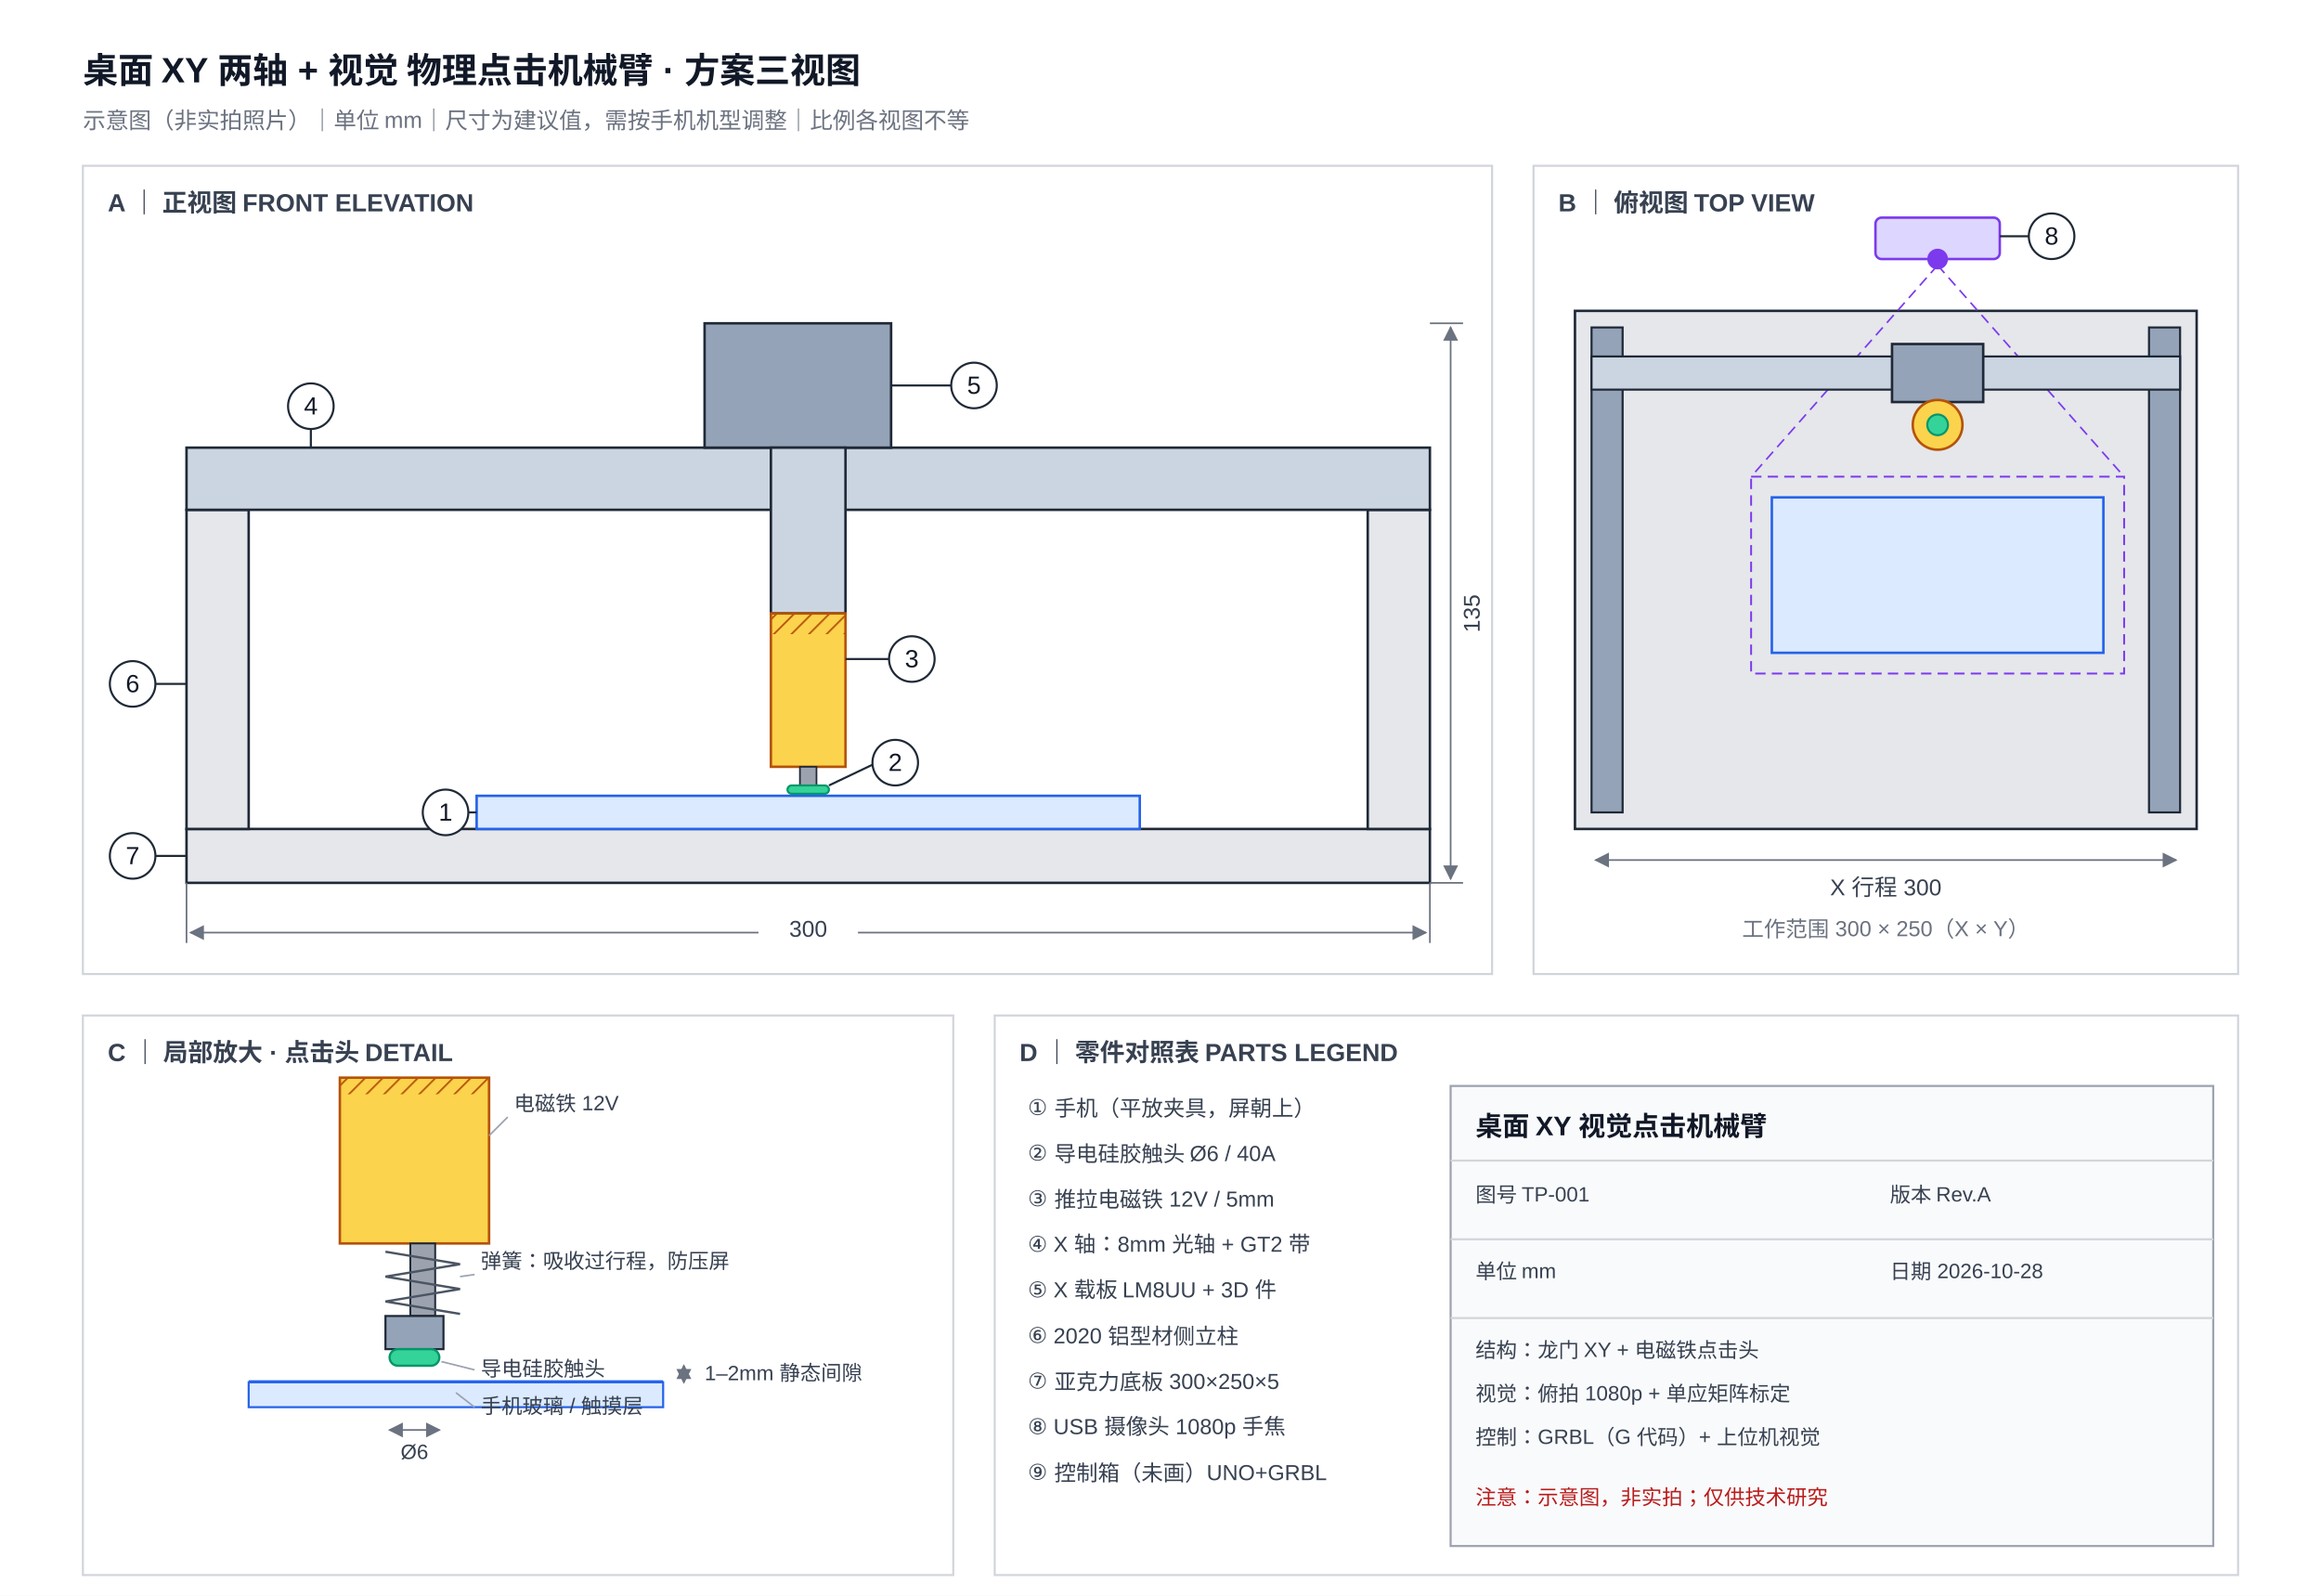
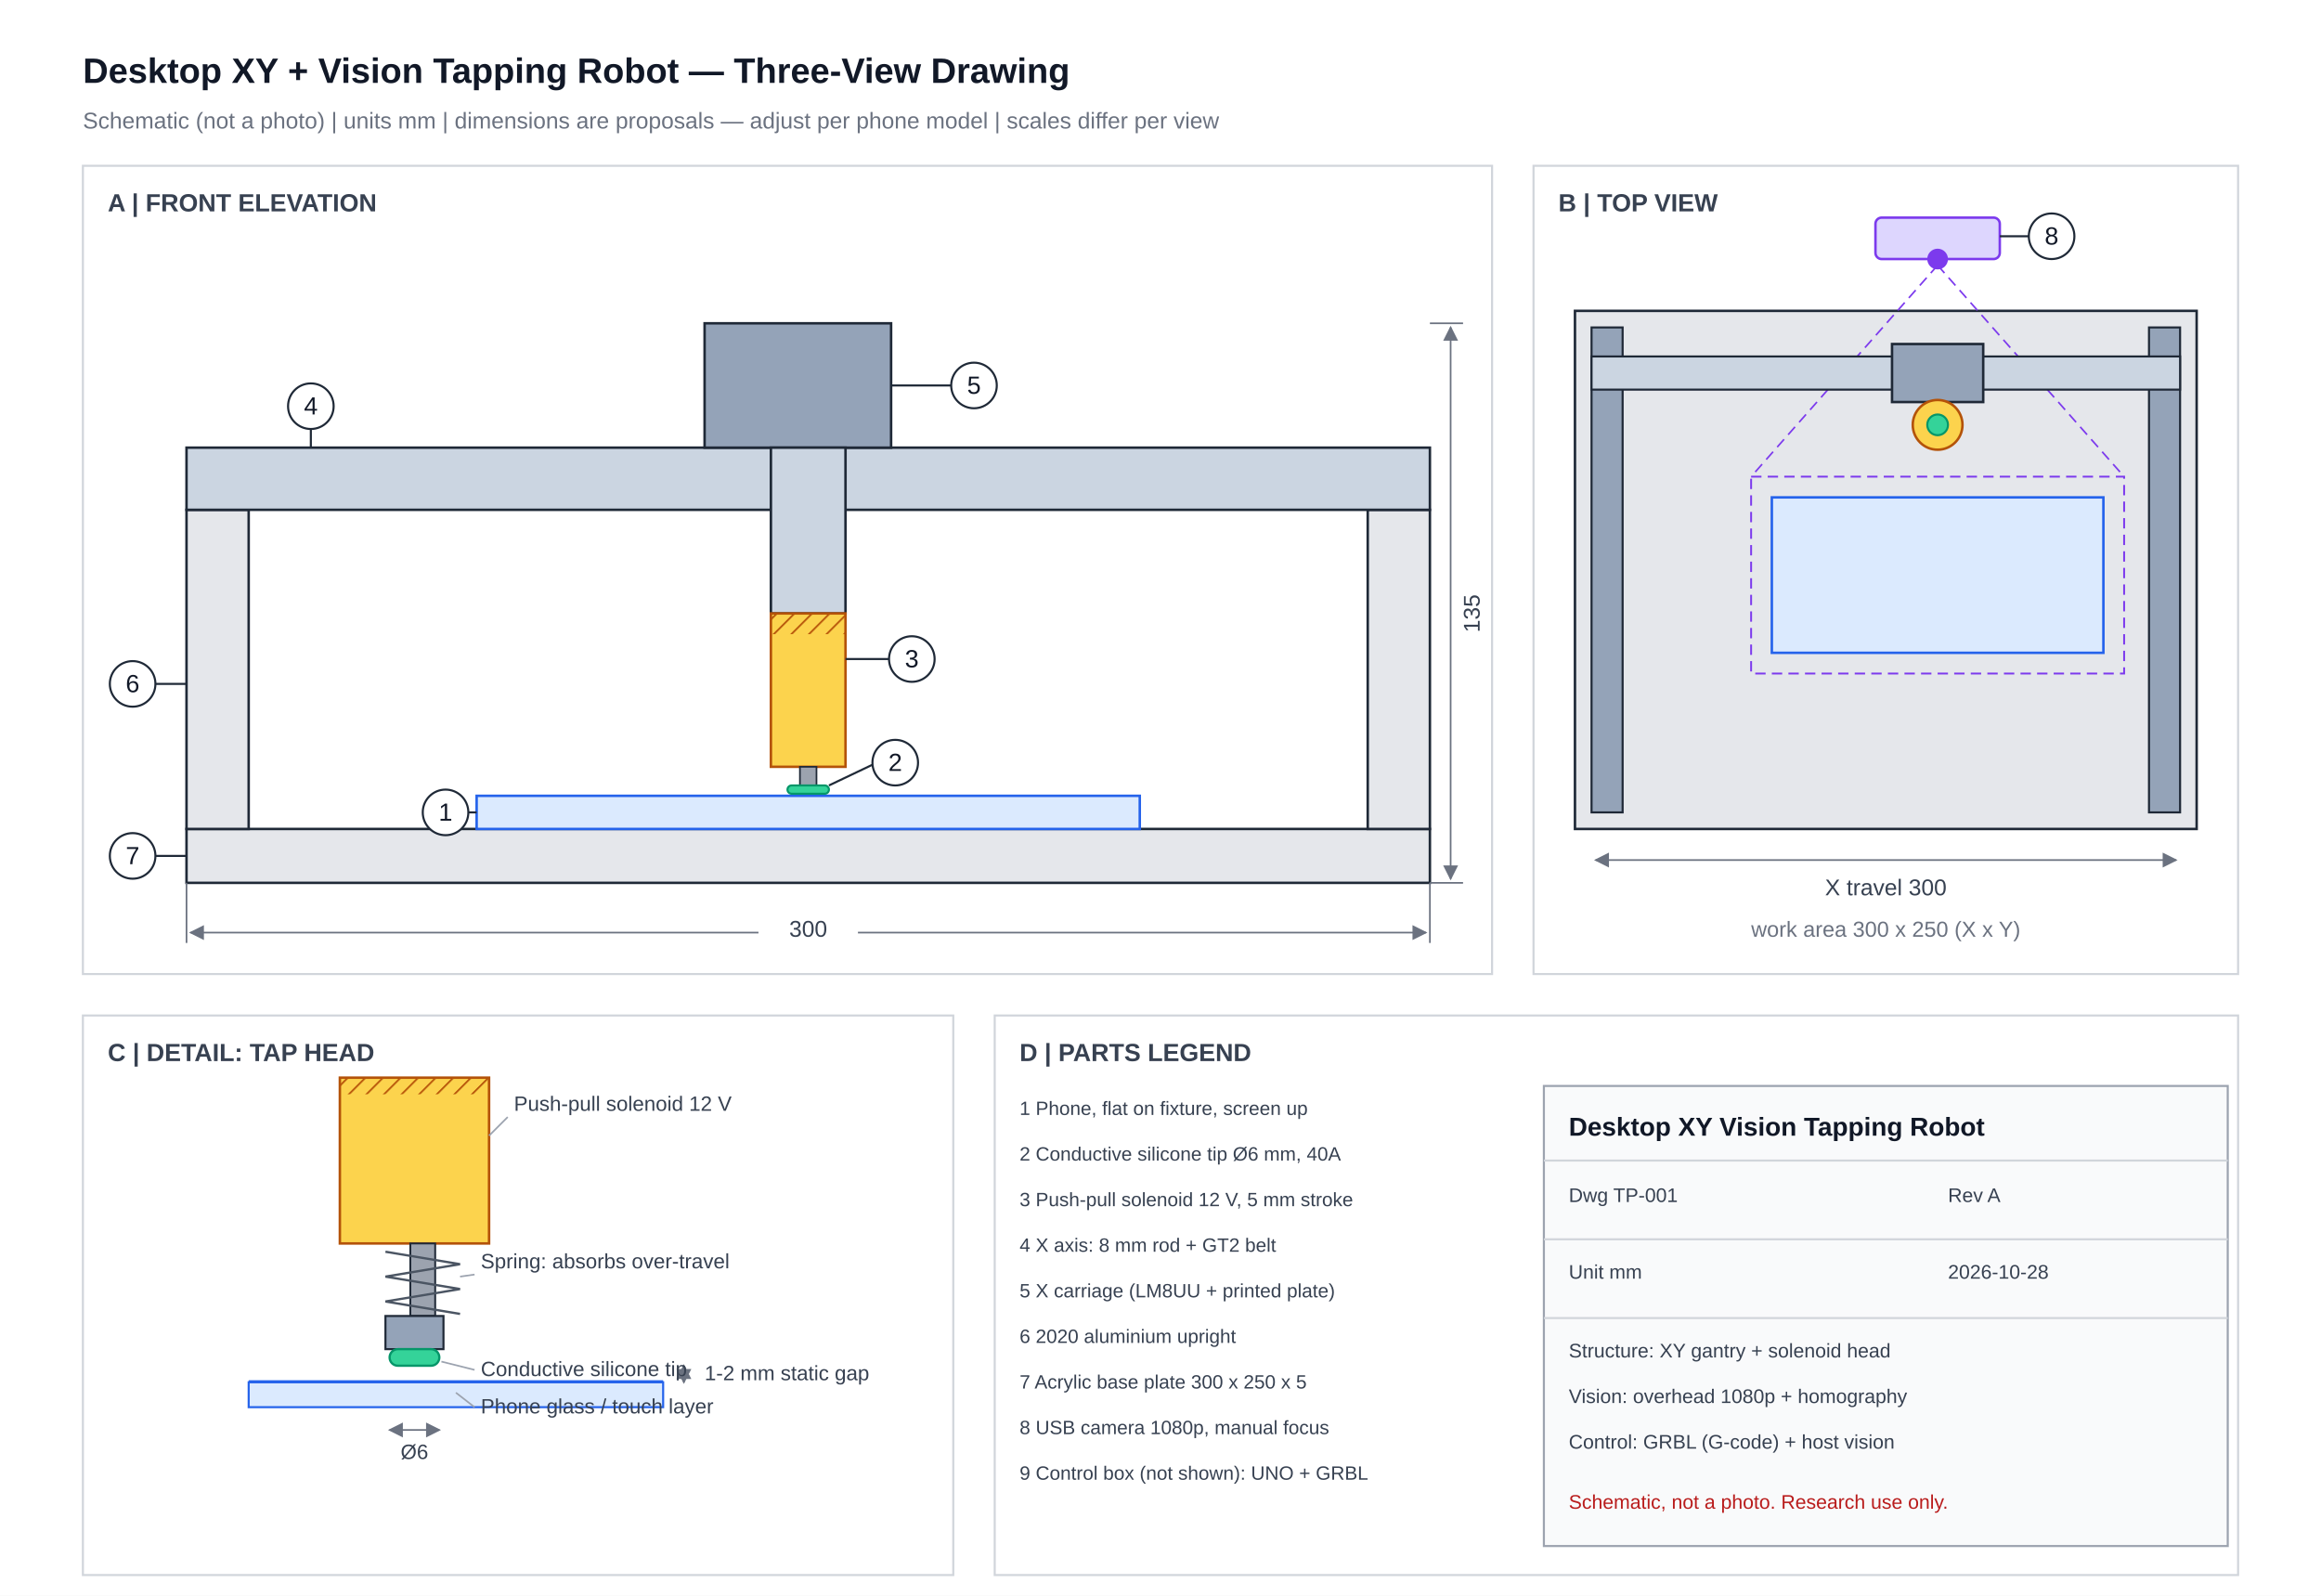
- <svg xmlns="http://www.w3.org/2000/svg" width="1120" height="770" viewBox="0 0 1120 770" font-family="Microsoft YaHei, Segoe UI, Arial, sans-serif">
+ <svg xmlns="http://www.w3.org/2000/svg" width="1120" height="770" viewBox="0 0 1120 770" font-family="Segoe UI, Arial, Helvetica, sans-serif">
  <defs>
    <marker id="a" markerWidth="9" markerHeight="9" refX="8" refY="4.5" orient="auto">
      <path d="M0,0 L9,4.5 L0,9 z" fill="#6b7280" />
    </marker>
    <marker id="b" markerWidth="9" markerHeight="9" refX="1" refY="4.5" orient="auto">
      <path d="M9,0 L0,4.5 L9,9 z" fill="#6b7280" />
    </marker>
    <pattern id="hatch" width="6" height="6" patternUnits="userSpaceOnUse" patternTransform="rotate(45)">
      <line x1="0" y1="0" x2="0" y2="6" stroke="#b45309" stroke-width="1.6" />
    </pattern>
  </defs>
  <rect x="0" y="0" width="1120" height="770" fill="#ffffff" />
-   <text x="40" y="40" font-size="17" font-weight="700" fill="#111827">桌面 XY 两轴 + 视觉 物理点击机械臂 · 方案三视图</text>
-   <text x="40" y="62" font-size="11" fill="#6b7280">示意图（非实拍照片）｜单位 mm｜尺寸为建议值，需按手机机型调整｜比例各视图不等</text>
+   <text x="40" y="40" font-size="17" font-weight="700" fill="#111827">Desktop XY + Vision Tapping Robot — Three-View Drawing</text>
+   <text x="40" y="62" font-size="11" fill="#6b7280">Schematic (not a photo) | units mm | dimensions are proposals — adjust per phone model | scales differ per view</text>
  <rect x="40" y="80" width="680" height="390" fill="none" stroke="#d1d5db" />
-   <text x="52" y="102" font-size="12" font-weight="700" fill="#374151">A ｜ 正视图 FRONT ELEVATION</text>
+   <text x="52" y="102" font-size="12" font-weight="700" fill="#374151">A | FRONT ELEVATION</text>
  <rect x="90" y="400" width="600" height="26" fill="#e5e7eb" stroke="#1f2937" stroke-width="1.2" />
  <rect x="230" y="384" width="320" height="16" fill="#dbeafe" stroke="#2563eb" stroke-width="1.2" />
  <rect x="90" y="246" width="30" height="154" fill="#e5e7eb" stroke="#1f2937" stroke-width="1.2" />
  <rect x="660" y="246" width="30" height="154" fill="#e5e7eb" stroke="#1f2937" stroke-width="1.2" />
  <rect x="90" y="216" width="600" height="30" fill="#cbd5e1" stroke="#1f2937" stroke-width="1.2" />
  <rect x="340" y="156" width="90" height="60" fill="#94a3b8" stroke="#1f2937" stroke-width="1.2" />
  <rect x="372" y="216" width="36" height="80" fill="#cbd5e1" stroke="#1f2937" stroke-width="1.2" />
  <rect x="372" y="296" width="36" height="74" fill="#fcd34d" stroke="#b45309" stroke-width="1.2" />
  <rect x="372" y="296" width="36" height="10" fill="url(#hatch)" stroke="none" />
  <rect x="386" y="370" width="8" height="9" fill="#9ca3af" stroke="#1f2937" stroke-width="0.8" />
  <rect x="380" y="379" width="20" height="4" rx="2" fill="#34d399" stroke="#059669" stroke-width="1" />
  <g font-size="12" fill="#111827">
    <circle cx="215" cy="392" r="11" fill="#ffffff" stroke="#1f2937" />
    <text x="215" y="396" text-anchor="middle">1</text>
    <line x1="226" y1="392" x2="230" y2="392" stroke="#1f2937" stroke-width="1" />
    <circle cx="432" cy="368" r="11" fill="#ffffff" stroke="#1f2937" />
    <text x="432" y="372" text-anchor="middle">2</text>
    <line x1="421" y1="369" x2="400" y2="379" stroke="#1f2937" stroke-width="1" />
    <circle cx="440" cy="318" r="11" fill="#ffffff" stroke="#1f2937" />
    <text x="440" y="322" text-anchor="middle">3</text>
    <line x1="429" y1="318" x2="408" y2="318" stroke="#1f2937" stroke-width="1" />
    <circle cx="150" cy="196" r="11" fill="#ffffff" stroke="#1f2937" />
    <text x="150" y="200" text-anchor="middle">4</text>
    <line x1="150" y1="207" x2="150" y2="216" stroke="#1f2937" stroke-width="1" />
    <circle cx="470" cy="186" r="11" fill="#ffffff" stroke="#1f2937" />
    <text x="470" y="190" text-anchor="middle">5</text>
    <line x1="459" y1="186" x2="430" y2="186" stroke="#1f2937" stroke-width="1" />
    <circle cx="64" cy="330" r="11" fill="#ffffff" stroke="#1f2937" />
    <text x="64" y="334" text-anchor="middle">6</text>
    <line x1="75" y1="330" x2="90" y2="330" stroke="#1f2937" stroke-width="1" />
    <circle cx="64" cy="413" r="11" fill="#ffffff" stroke="#1f2937" />
    <text x="64" y="417" text-anchor="middle">7</text>
    <line x1="75" y1="413" x2="90" y2="413" stroke="#1f2937" stroke-width="1" />
  </g>
  <line x1="90" y1="426" x2="90" y2="455" stroke="#6b7280" stroke-width="0.8" />
  <line x1="690" y1="426" x2="690" y2="455" stroke="#6b7280" stroke-width="0.8" />
  <line x1="92" y1="450" x2="688" y2="450" stroke="#6b7280" stroke-width="0.8" marker-start="url(#b)" marker-end="url(#a)" />
  <rect x="366" y="440" width="48" height="15" fill="#ffffff" />
  <text x="390" y="452" font-size="11" text-anchor="middle" fill="#374151">300</text>
  <line x1="690" y1="156" x2="706" y2="156" stroke="#6b7280" stroke-width="0.8" />
  <line x1="690" y1="426" x2="706" y2="426" stroke="#6b7280" stroke-width="0.8" />
  <line x1="700" y1="158" x2="700" y2="424" stroke="#6b7280" stroke-width="0.8" marker-start="url(#b)" marker-end="url(#a)" />
  <text x="714" y="296" font-size="11" text-anchor="middle" fill="#374151" transform="rotate(-90 714 296)">135</text>
  <rect x="740" y="80" width="340" height="390" fill="none" stroke="#d1d5db" />
-   <text x="752" y="102" font-size="12" font-weight="700" fill="#374151">B ｜ 俯视图 TOP VIEW</text>
+   <text x="752" y="102" font-size="12" font-weight="700" fill="#374151">B | TOP VIEW</text>
  <rect x="760" y="150" width="300" height="250" fill="#e5e7eb" stroke="#1f2937" stroke-width="1.2" />
  <rect x="905" y="105" width="60" height="20" rx="3" fill="#ddd6fe" stroke="#7c3aed" stroke-width="1.2" />
  <circle cx="935" cy="125" r="5" fill="#7c3aed" />
  <line x1="935" y1="128" x2="845" y2="230" stroke="#7c3aed" stroke-width="0.8" stroke-dasharray="5 3" />
  <line x1="935" y1="128" x2="1025" y2="230" stroke="#7c3aed" stroke-width="0.8" stroke-dasharray="5 3" />
  <rect x="845" y="230" width="180" height="95" fill="none" stroke="#7c3aed" stroke-width="0.9" stroke-dasharray="5 3" />
  <rect x="768" y="158" width="15" height="234" fill="#94a3b8" stroke="#1f2937" stroke-width="1" />
  <rect x="1037" y="158" width="15" height="234" fill="#94a3b8" stroke="#1f2937" stroke-width="1" />
  <rect x="768" y="172" width="284" height="16" fill="#cbd5e1" stroke="#1f2937" stroke-width="1" />
  <rect x="913" y="166" width="44" height="28" fill="#94a3b8" stroke="#1f2937" stroke-width="1.2" />
  <circle cx="935" cy="205" r="12" fill="#fcd34d" stroke="#b45309" stroke-width="1.2" />
  <circle cx="935" cy="205" r="5" fill="#34d399" stroke="#059669" stroke-width="1" />
  <rect x="855" y="240" width="160" height="75" fill="#dbeafe" stroke="#2563eb" stroke-width="1.2" />
  <g font-size="12" fill="#111827">
    <circle cx="990" cy="114" r="11" fill="#ffffff" stroke="#1f2937" />
    <text x="990" y="118" text-anchor="middle">8</text>
    <line x1="979" y1="114" x2="965" y2="114" stroke="#1f2937" stroke-width="1" />
  </g>
  <line x1="770" y1="415" x2="1050" y2="415" stroke="#6b7280" stroke-width="0.8" marker-start="url(#b)" marker-end="url(#a)" />
-   <text x="910" y="432" font-size="11" text-anchor="middle" fill="#374151">X 行程 300</text>
-   <text x="910" y="452" font-size="10.5" text-anchor="middle" fill="#6b7280">工作范围 300 × 250（X × Y）</text>
+   <text x="910" y="432" font-size="11" text-anchor="middle" fill="#374151">X travel 300</text>
+   <text x="910" y="452" font-size="10.5" text-anchor="middle" fill="#6b7280">work area 300 x 250 (X x Y)</text>
  <rect x="40" y="490" width="420" height="270" fill="none" stroke="#d1d5db" />
-   <text x="52" y="512" font-size="12" font-weight="700" fill="#374151">C ｜ 局部放大 · 点击头 DETAIL</text>
+   <text x="52" y="512" font-size="12" font-weight="700" fill="#374151">C | DETAIL: TAP HEAD</text>
  <rect x="164" y="520" width="72" height="80" fill="#fcd34d" stroke="#b45309" stroke-width="1.2" />
  <rect x="164" y="520" width="72" height="8" fill="url(#hatch)" stroke="none" />
  <rect x="198" y="600" width="12" height="35" fill="#9ca3af" stroke="#1f2937" stroke-width="0.9" />
  <path d="M186,604 L222,610 L186,616 L222,622 L186,628 L222,634" fill="none" stroke="#4b5563" stroke-width="1.1" />
  <rect x="186" y="635" width="28" height="16" fill="#94a3b8" stroke="#1f2937" stroke-width="1" />
  <rect x="188" y="651" width="24" height="8" rx="4" fill="#34d399" stroke="#059669" stroke-width="1.1" />
  <line x1="120" y1="667" x2="320" y2="667" stroke="#2563eb" stroke-width="2" />
  <rect x="120" y="667" width="200" height="12" fill="#dbeafe" stroke="#2563eb" stroke-width="1" />
  <line x1="330" y1="659" x2="330" y2="667" stroke="#6b7280" stroke-width="0.8" marker-start="url(#b)" marker-end="url(#a)" />
-   <text x="340" y="666" font-size="10" fill="#374151">1–2mm 静态间隙</text>
+   <text x="340" y="666" font-size="10" fill="#374151">1-2 mm static gap</text>
  <line x1="188" y1="690" x2="212" y2="690" stroke="#6b7280" stroke-width="0.8" marker-start="url(#b)" marker-end="url(#a)" />
  <text x="200" y="704" font-size="10" text-anchor="middle" fill="#374151">Ø6</text>
-   <text x="248" y="536" font-size="10" fill="#374151">电磁铁 12V</text>
+   <text x="248" y="536" font-size="10" fill="#374151">Push-pull solenoid 12 V</text>
  <line x1="245" y1="539" x2="236" y2="548" stroke="#9ca3af" stroke-width="0.8" />
-   <text x="232" y="612" font-size="10" fill="#374151">弹簧：吸收过行程，防压屏</text>
+   <text x="232" y="612" font-size="10" fill="#374151">Spring: absorbs over-travel</text>
  <line x1="229" y1="615" x2="222" y2="616" stroke="#9ca3af" stroke-width="0.8" />
-   <text x="232" y="664" font-size="10" fill="#374151">导电硅胶触头</text>
+   <text x="232" y="664" font-size="10" fill="#374151">Conductive silicone tip</text>
  <line x1="229" y1="661" x2="213" y2="657" stroke="#9ca3af" stroke-width="0.8" />
-   <text x="232" y="682" font-size="10" fill="#374151">手机玻璃 / 触摸层</text>
+   <text x="232" y="682" font-size="10" fill="#374151">Phone glass / touch layer</text>
  <line x1="229" y1="679" x2="220" y2="672" stroke="#9ca3af" stroke-width="0.8" />
  <rect x="480" y="490" width="600" height="270" fill="none" stroke="#d1d5db" />
-   <text x="492" y="512" font-size="12" font-weight="700" fill="#374151">D ｜ 零件对照表 PARTS LEGEND</text>
-   <g font-size="10.5" fill="#374151">
-     <text x="496" y="538">① 手机（平放夹具，屏朝上）</text>
-     <text x="496" y="560">② 导电硅胶触头 Ø6 / 40A</text>
-     <text x="496" y="582">③ 推拉电磁铁 12V / 5mm</text>
-     <text x="496" y="604">④ X 轴：8mm 光轴 + GT2 带</text>
-     <text x="496" y="626">⑤ X 载板 LM8UU + 3D 件</text>
-     <text x="496" y="648">⑥ 2020 铝型材侧立柱</text>
-     <text x="496" y="670">⑦ 亚克力底板 300×250×5</text>
-     <text x="496" y="692">⑧ USB 摄像头 1080p 手焦</text>
-     <text x="496" y="714">⑨ 控制箱（未画）UNO+GRBL</text>
+   <text x="492" y="512" font-size="12" font-weight="700" fill="#374151">D | PARTS LEGEND</text>
+   <g font-size="9.3" fill="#374151">
+     <text x="492" y="538">1  Phone, flat on fixture, screen up</text>
+     <text x="492" y="560">2  Conductive silicone tip Ø6 mm, 40A</text>
+     <text x="492" y="582">3  Push-pull solenoid 12 V, 5 mm stroke</text>
+     <text x="492" y="604">4  X axis: 8 mm rod + GT2 belt</text>
+     <text x="492" y="626">5  X carriage (LM8UU + printed plate)</text>
+     <text x="492" y="648">6  2020 aluminium upright</text>
+     <text x="492" y="670">7  Acrylic base plate 300 x 250 x 5</text>
+     <text x="492" y="692">8  USB camera 1080p, manual focus</text>
+     <text x="492" y="714">9  Control box (not shown): UNO + GRBL</text>
  </g>
-   <rect x="700" y="524" width="368" height="222" fill="#f9fafb" stroke="#9ca3af" />
-   <line x1="700" y1="560" x2="1068" y2="560" stroke="#d1d5db" />
-   <line x1="700" y1="598" x2="1068" y2="598" stroke="#d1d5db" />
-   <line x1="700" y1="636" x2="1068" y2="636" stroke="#d1d5db" />
-   <text x="712" y="548" font-size="13" font-weight="700" fill="#111827">桌面 XY 视觉点击机械臂</text>
-   <text x="712" y="580" font-size="10" fill="#374151">图号 TP-001</text>
-   <text x="912" y="580" font-size="10" fill="#374151">版本 Rev.A</text>
-   <text x="712" y="617" font-size="10" fill="#374151">单位 mm</text>
-   <text x="912" y="617" font-size="10" fill="#374151">日期 2026-10-28</text>
-   <text x="712" y="655" font-size="10" fill="#374151">结构：龙门 XY + 电磁铁点击头</text>
-   <text x="712" y="676" font-size="10" fill="#374151">视觉：俯拍 1080p + 单应矩阵标定</text>
-   <text x="712" y="697" font-size="10" fill="#374151">控制：GRBL（G 代码）+ 上位机视觉</text>
-   <text x="712" y="726" font-size="10" fill="#b91c1c">注意：示意图，非实拍；仅供技术研究</text>
+   <rect x="745" y="524" width="330" height="222" fill="#f9fafb" stroke="#9ca3af" />
+   <line x1="745" y1="560" x2="1075" y2="560" stroke="#d1d5db" />
+   <line x1="745" y1="598" x2="1075" y2="598" stroke="#d1d5db" />
+   <line x1="745" y1="636" x2="1075" y2="636" stroke="#d1d5db" />
+   <text x="757" y="548" font-size="12.5" font-weight="700" fill="#111827">Desktop XY Vision Tapping Robot</text>
+   <text x="757" y="580" font-size="9.5" fill="#374151">Dwg TP-001</text>
+   <text x="940" y="580" font-size="9.5" fill="#374151">Rev A</text>
+   <text x="757" y="617" font-size="9.5" fill="#374151">Unit mm</text>
+   <text x="940" y="617" font-size="9.5" fill="#374151">2026-10-28</text>
+   <text x="757" y="655" font-size="9.5" fill="#374151">Structure: XY gantry + solenoid head</text>
+   <text x="757" y="677" font-size="9.5" fill="#374151">Vision: overhead 1080p + homography</text>
+   <text x="757" y="699" font-size="9.5" fill="#374151">Control: GRBL (G-code) + host vision</text>
+   <text x="757" y="728" font-size="9.5" fill="#b91c1c">Schematic, not a photo. Research use only.</text>
</svg>
